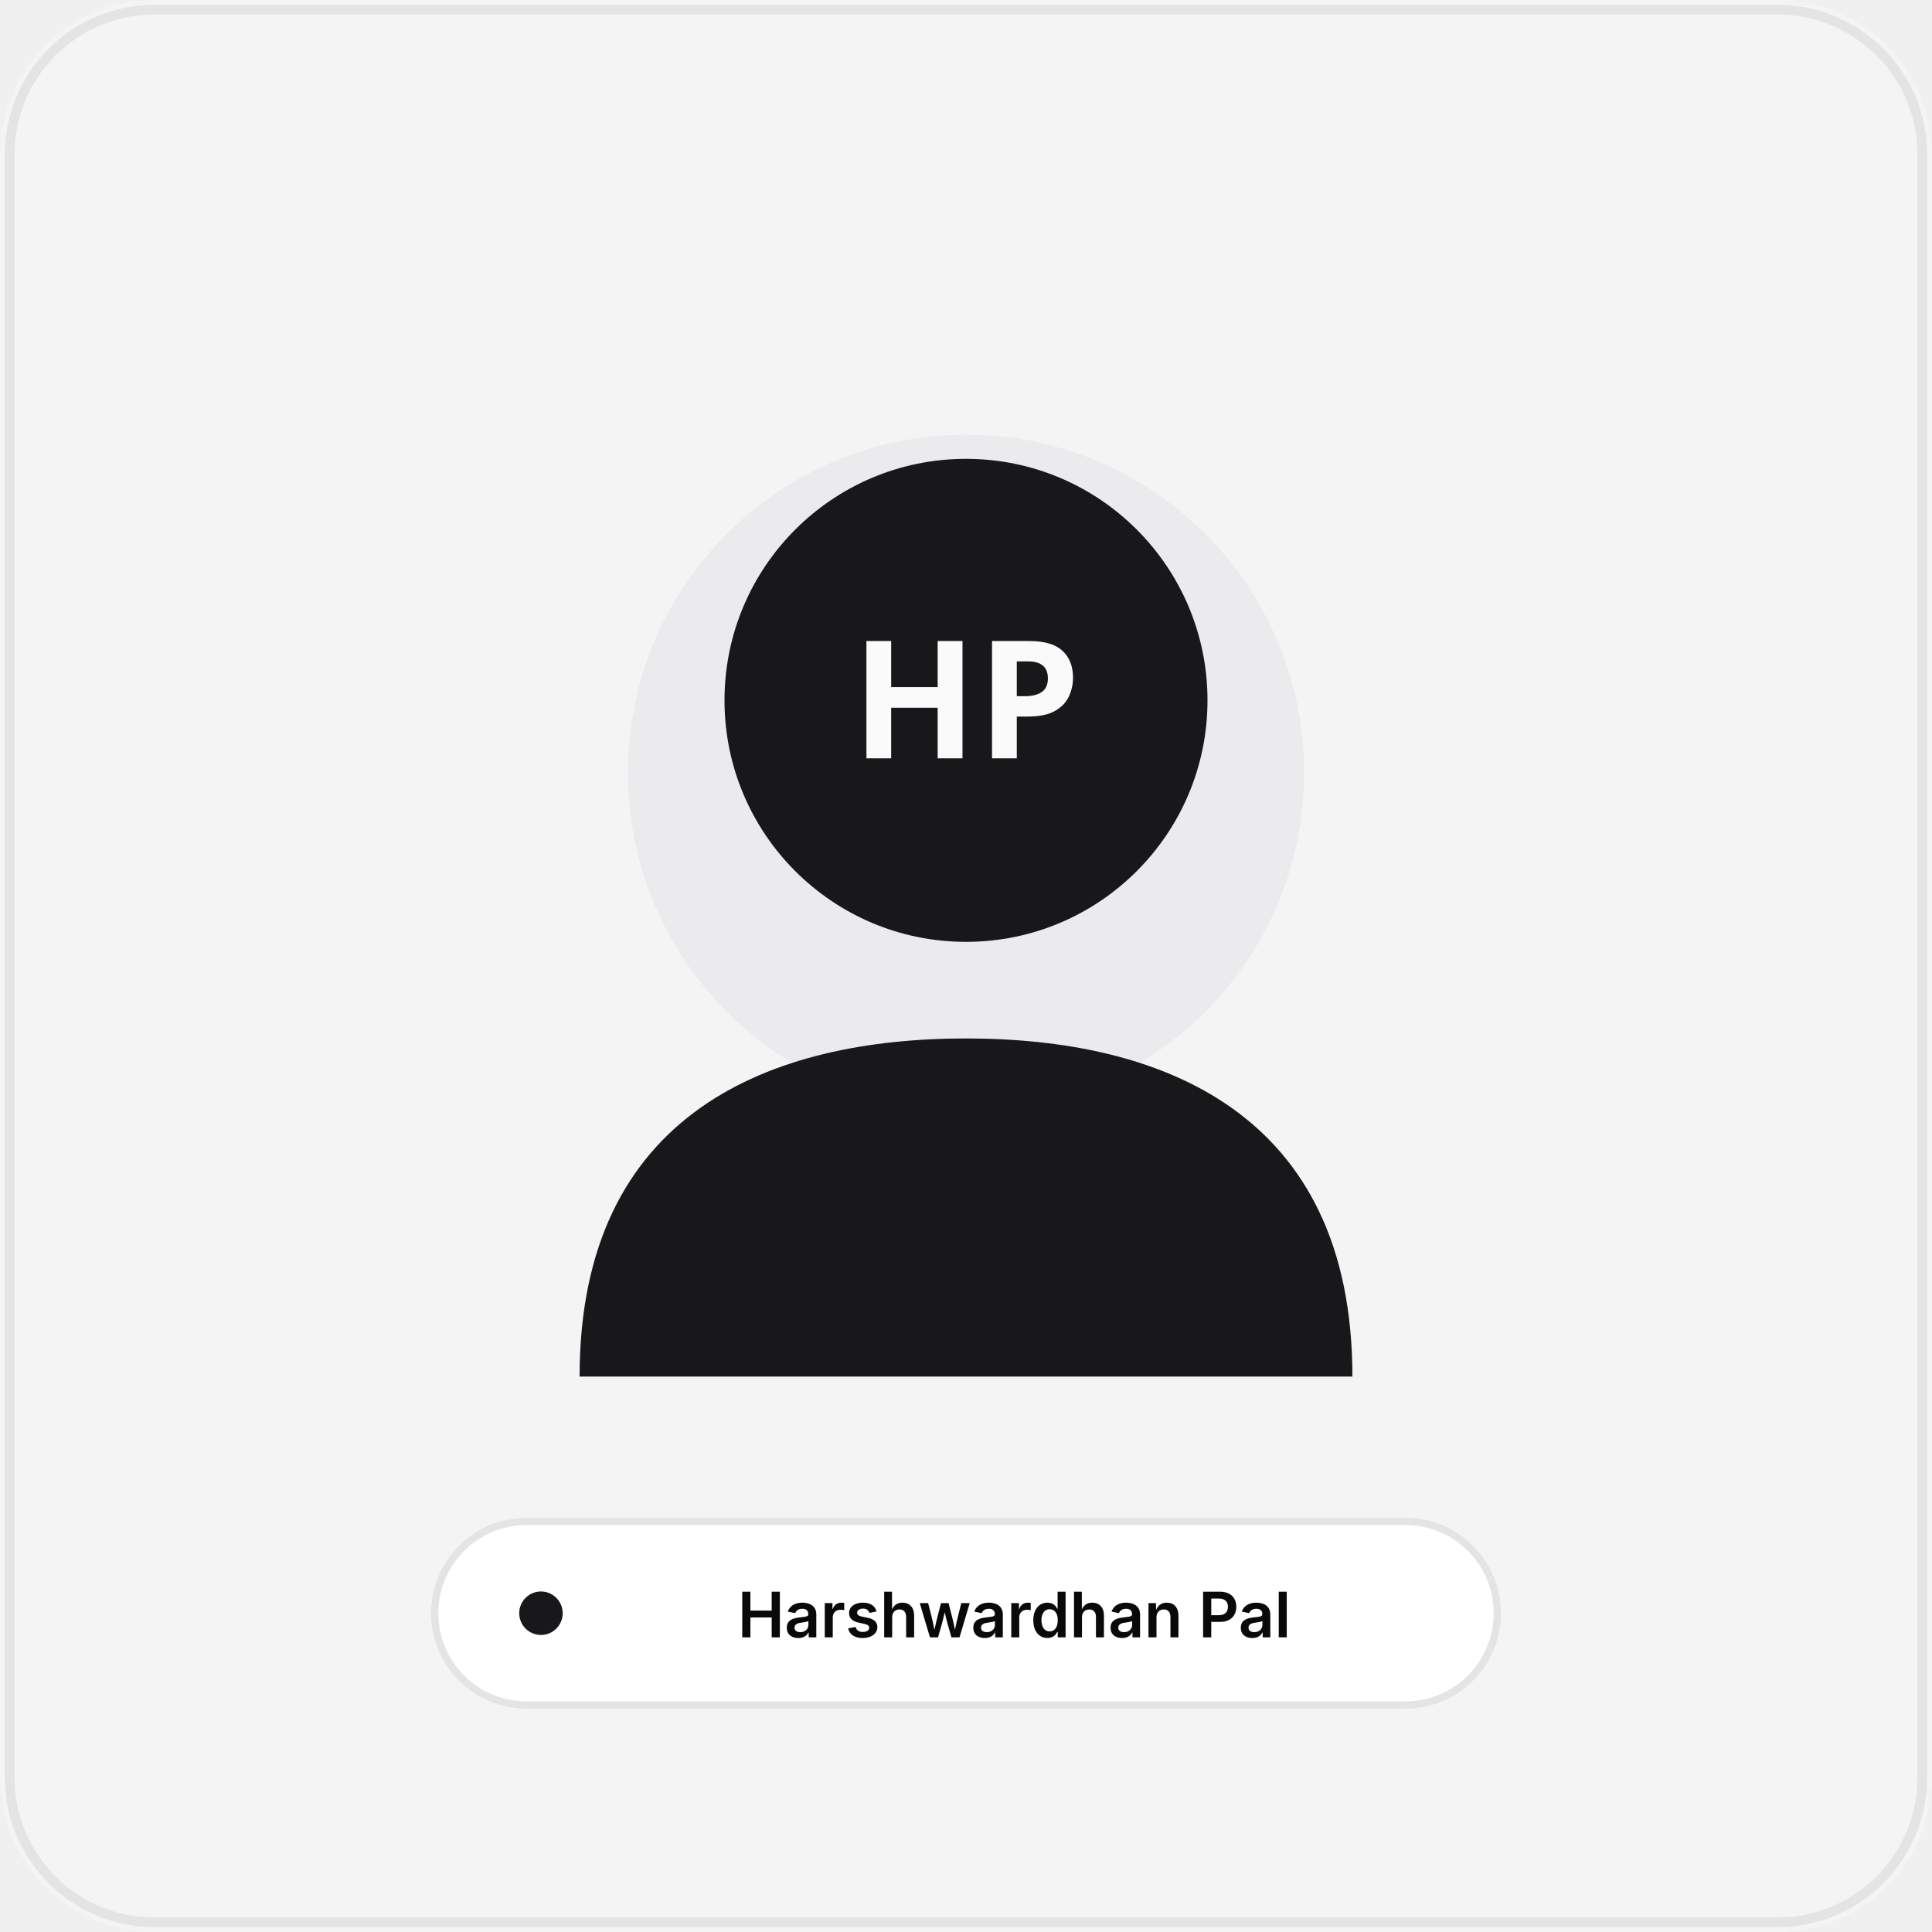
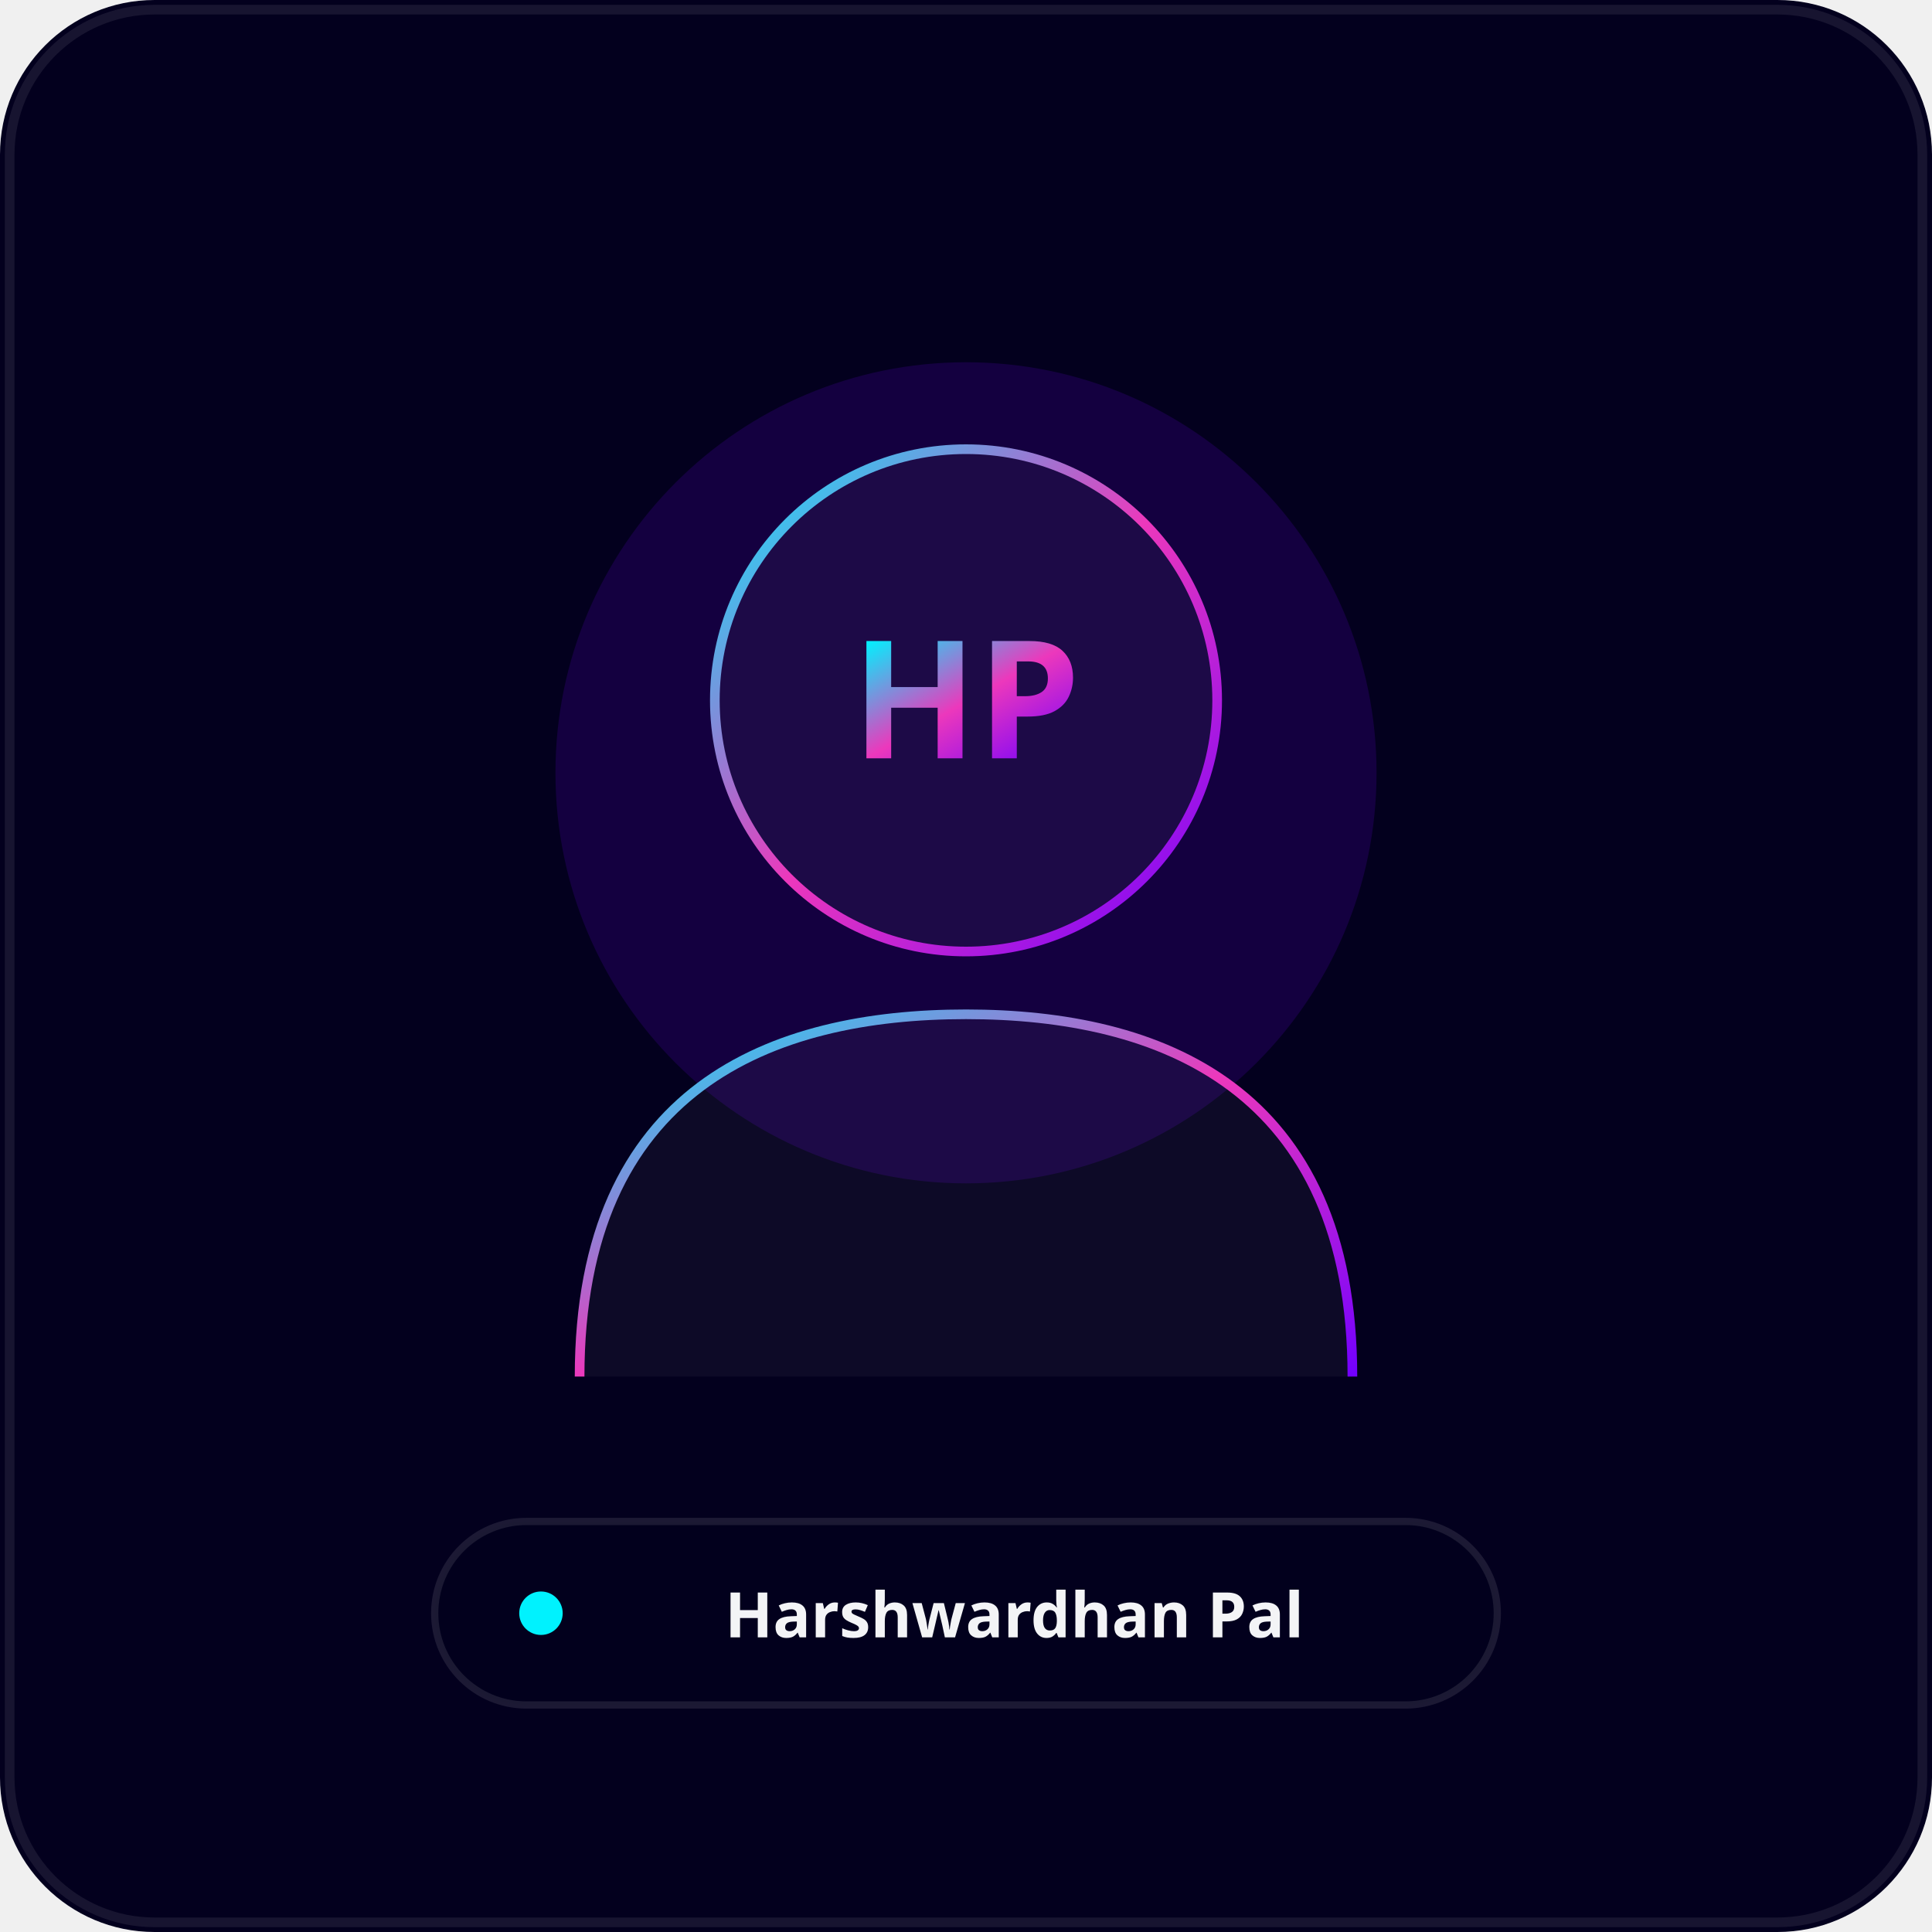
<svg xmlns="http://www.w3.org/2000/svg" viewBox="0 0 400 400" width="400" height="400">
-   <rect width="400" height="400" rx="32" fill="#F4F4F5" />
-   <rect x="2" y="2" width="396" height="396" rx="30" fill="none" stroke="#E4E4E7" stroke-width="2" />
-   <circle cx="200" cy="160" r="70" fill="#E4E4E7" opacity="0.6" />
-   <circle cx="200" cy="145" r="50" fill="#18181B" />
-   <path d="M 120 285 C 120 230, 160 215, 200 215 C 240 215, 280 230, 280 285" fill="#18181B" />
-   <text x="200" y="157" font-family="'Sora', sans-serif" font-size="34" font-weight="800" fill="#FAFAFA" text-anchor="middle">HP</text>
-   <rect x="90" y="315" width="220" height="38" rx="19" fill="#FFFFFF" stroke="#E4E4E7" stroke-width="1.5" />
-   <circle cx="112" cy="334" r="4.5" fill="#18181B" />
-   <text x="210" y="339" font-family="'Inter', sans-serif" font-size="13" font-weight="600" fill="#09090B" text-anchor="middle">Harshwardhan Pal</text>
+   <defs>
+     <linearGradient id="neonGlow" x1="0%" y1="0%" x2="100%" y2="100%">
+       <stop offset="0%" stop-color="#00f2fe" />
+       <stop offset="50%" stop-color="#ec38bc" />
+       <stop offset="100%" stop-color="#7300ff" />
+     </linearGradient>
+   </defs>
+   <rect width="400" height="400" rx="32" fill="#03001e" />
+   <rect x="2" y="2" width="396" height="396" rx="30" fill="none" stroke="rgba(255, 255, 255, 0.08)" stroke-width="2" />
+   <circle cx="200" cy="160" r="85" fill="rgba(115, 0, 255, 0.15)" />
+   <circle cx="200" cy="145" r="52" fill="rgba(255, 255, 255, 0.04)" stroke="url(#neonGlow)" stroke-width="2" />
+   <path d="M 120 285 C 120 225, 160 210, 200 210 C 240 210, 280 225, 280 285" fill="rgba(255, 255, 255, 0.04)" stroke="url(#neonGlow)" stroke-width="2" />
+   <text x="200" y="157" font-family="'Plus Jakarta Sans', sans-serif" font-size="34" font-weight="800" fill="url(#neonGlow)" text-anchor="middle">HP</text>
+   <rect x="90" y="315" width="220" height="38" rx="19" fill="rgba(3, 0, 30, 0.85)" stroke="rgba(255, 255, 255, 0.1)" stroke-width="1.5" />
+   <circle cx="112" cy="334" r="4.5" fill="#00f2fe" />
+   <text x="210" y="339" font-family="'Plus Jakarta Sans', sans-serif" font-size="13" font-weight="700" fill="#f3f4f6" text-anchor="middle">Harshwardhan Pal</text>
</svg>
